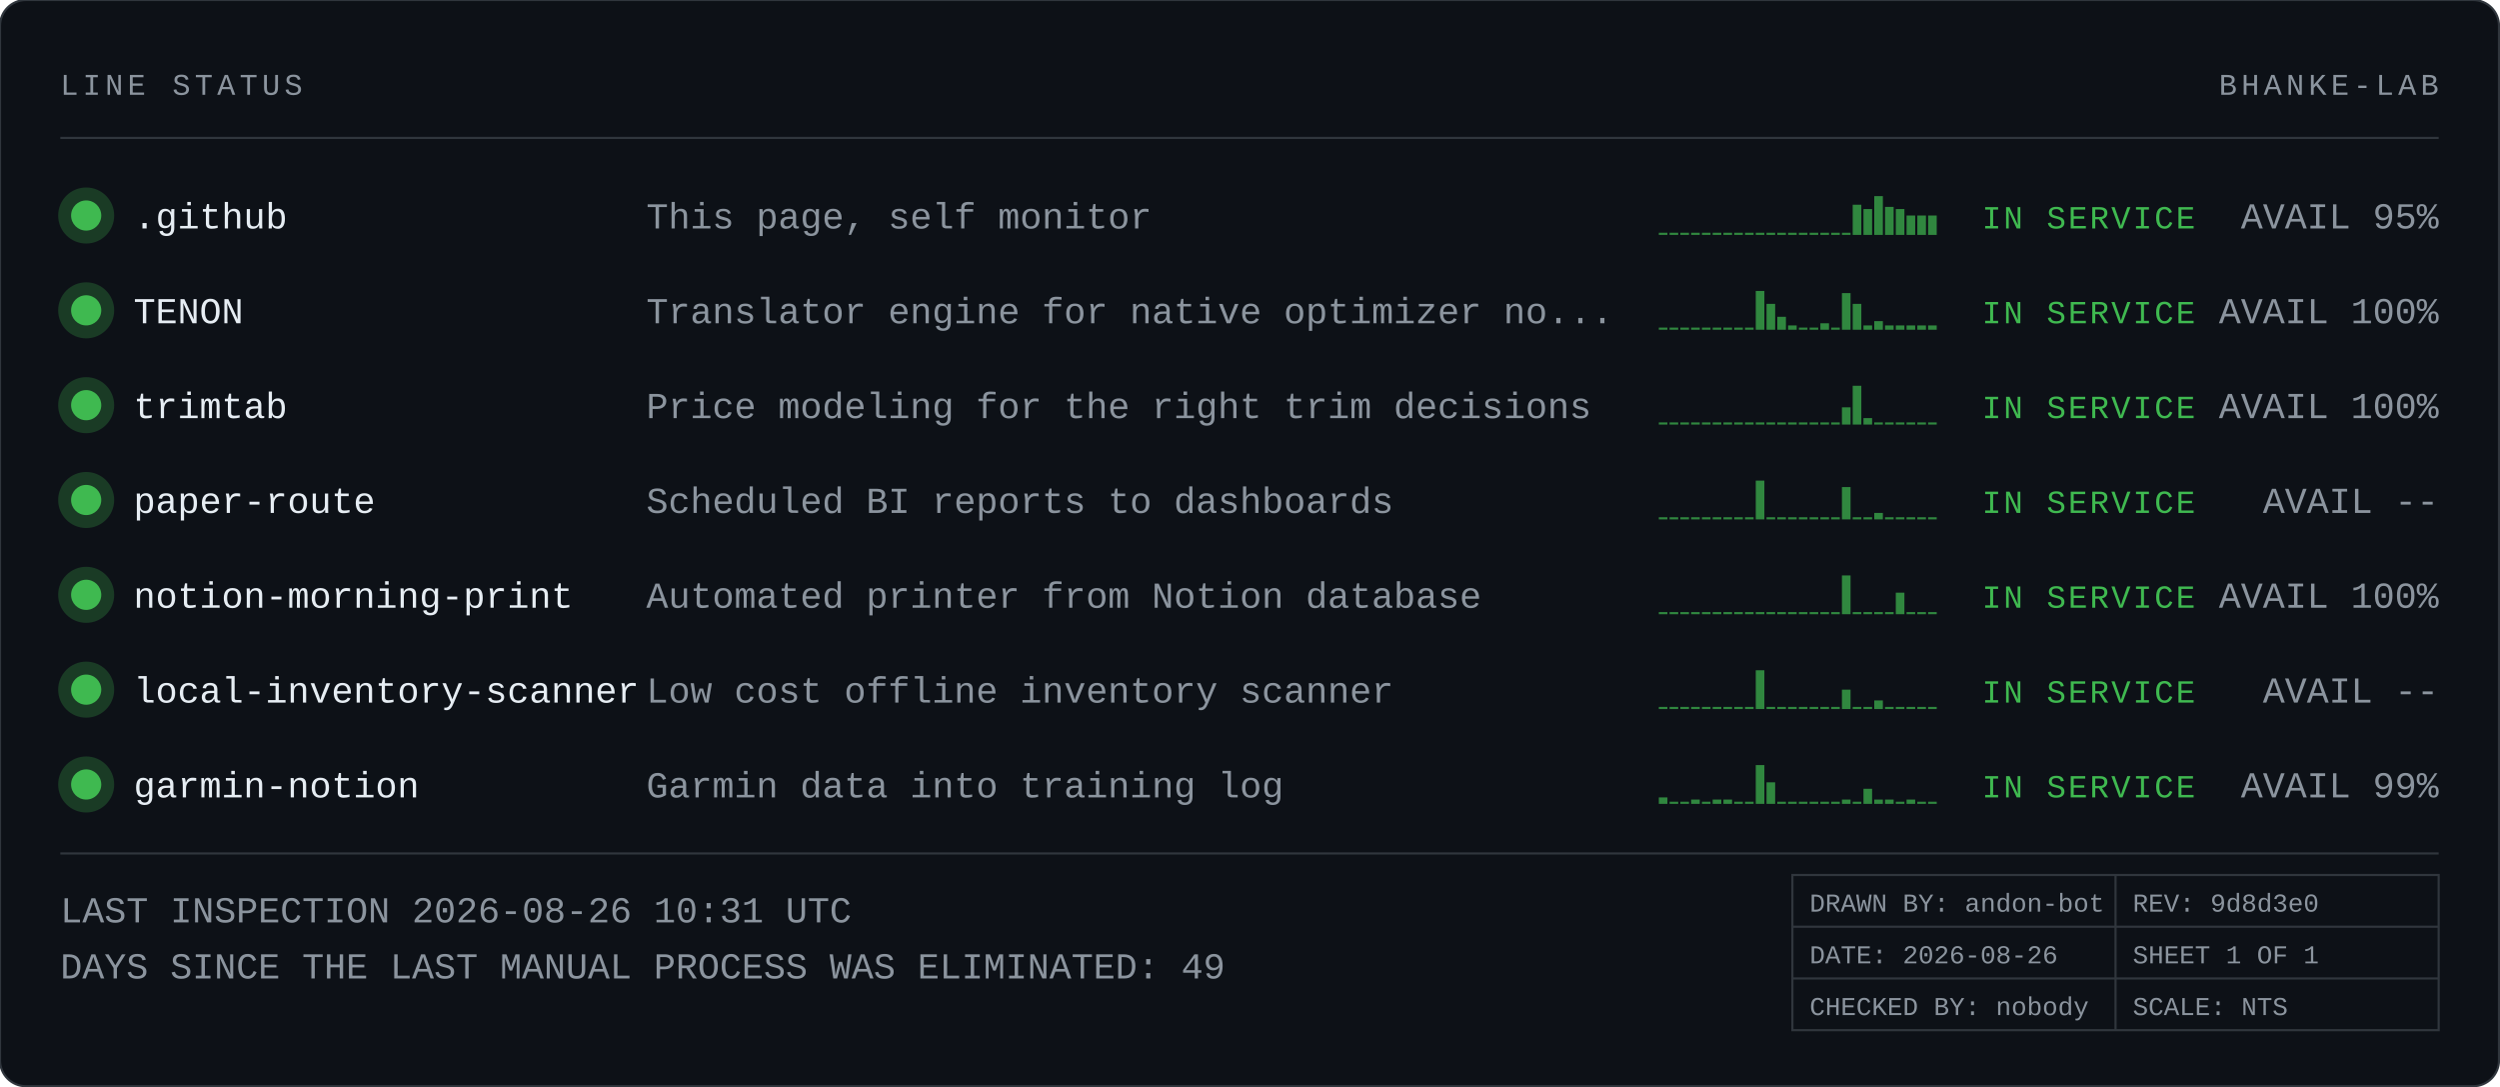
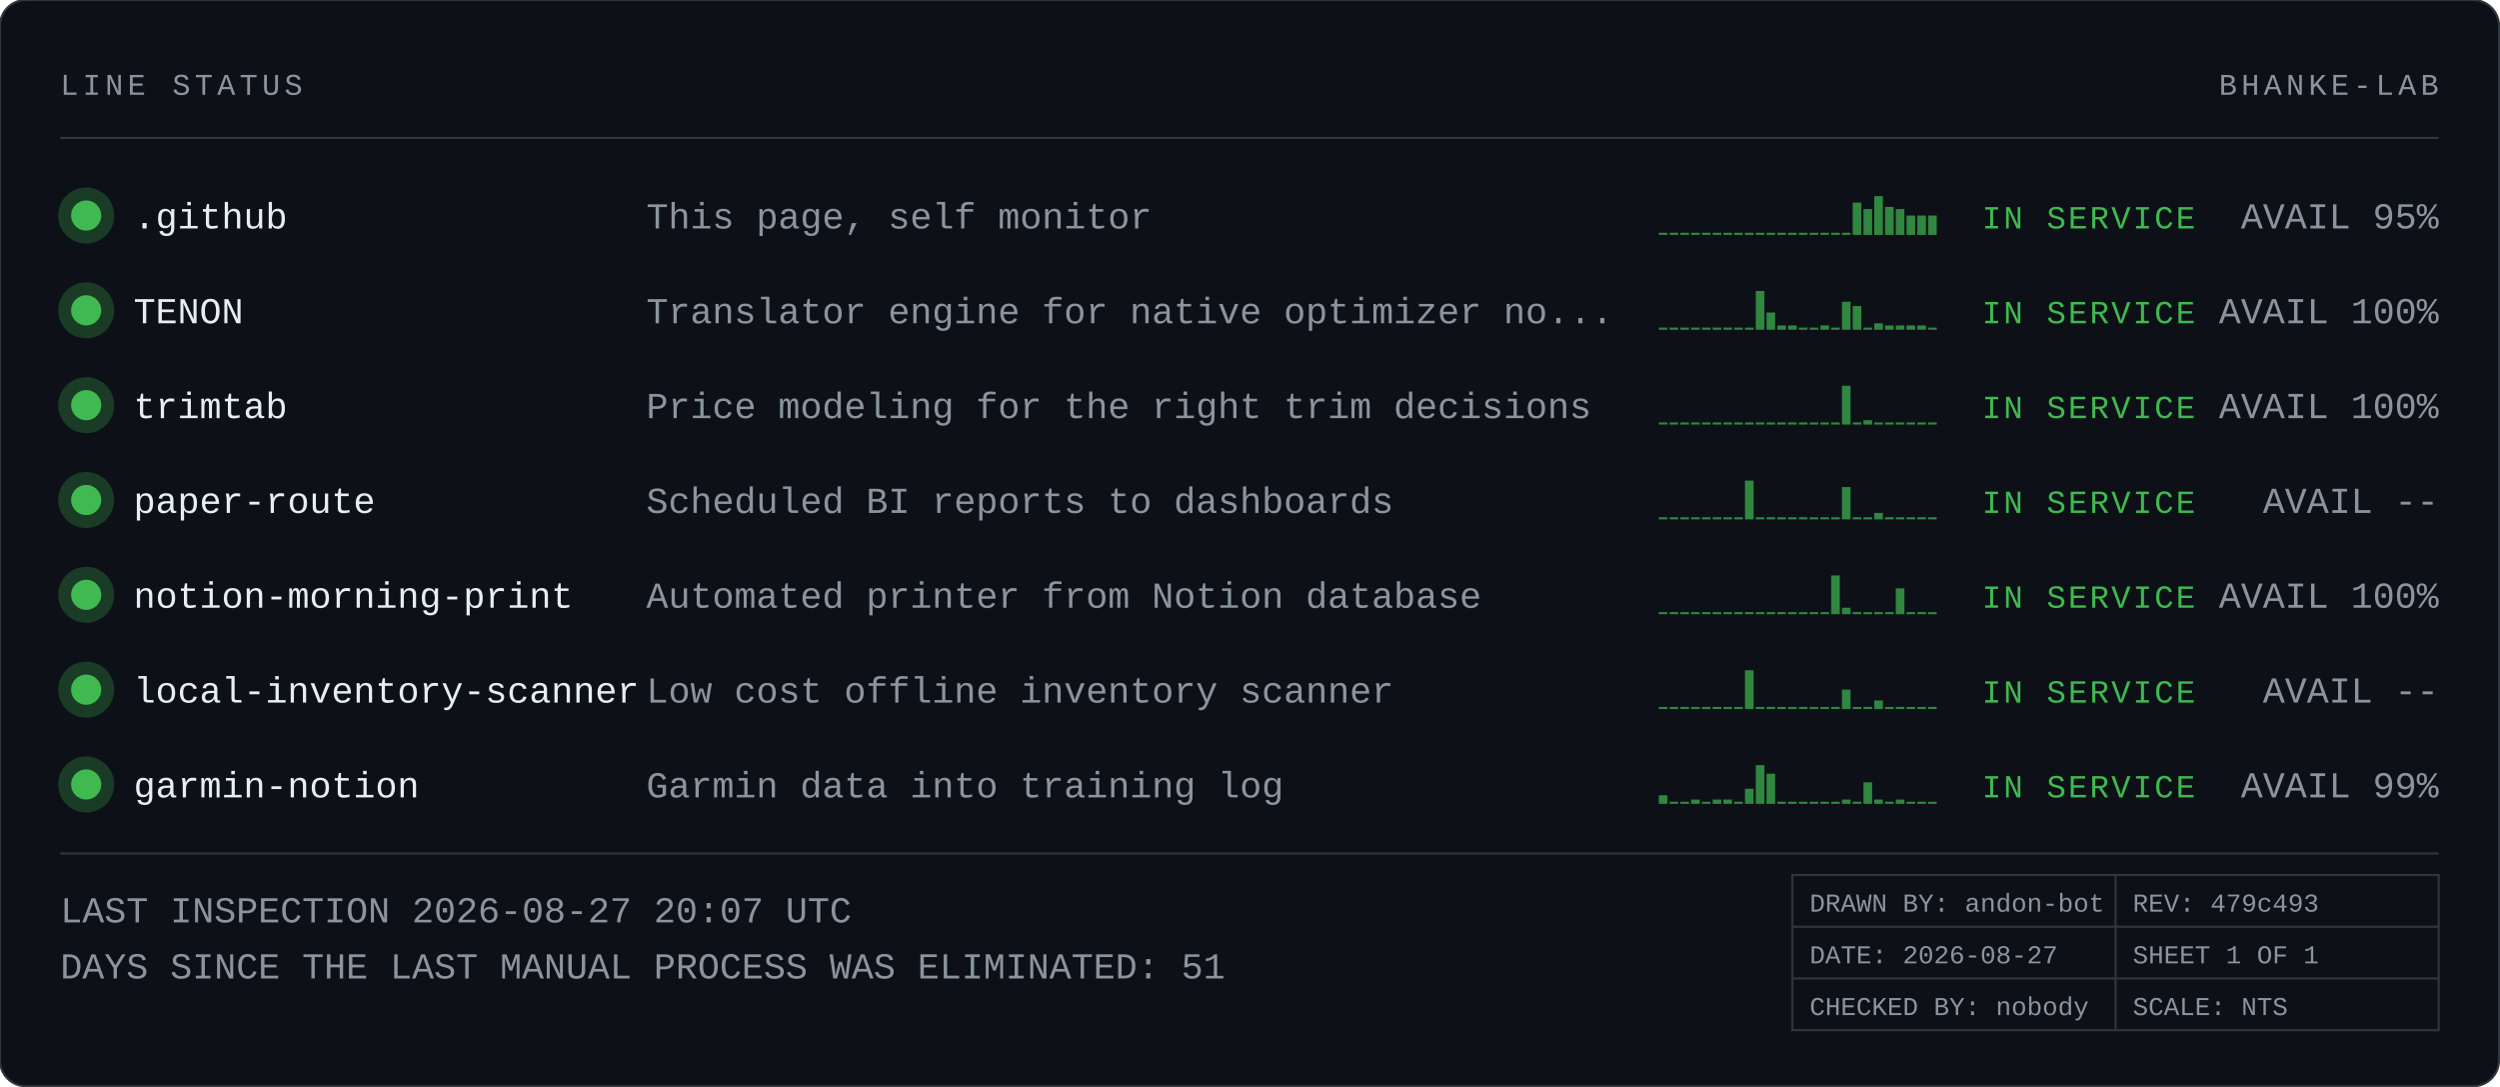
<svg xmlns="http://www.w3.org/2000/svg" width="1160" height="504" viewBox="0 0 1160 504" role="img" aria-label="Andon board">
  <style>
text { font-family: Consolas, 'Courier New', monospace; font-size: 17px; }
.hd { fill: #8b949e; font-size: 14px; letter-spacing: 2px; }
.name { fill: #e6edf3; }
.dim { fill: #8b949e; }
.st { font-size: 15px; letter-spacing: 1px; }
.tb { fill: #8b949e; font-size: 12px; }
</style>
  <rect x="0" y="0" width="1160" height="504" rx="12" fill="#0d1117" stroke="#30363d" />
  <text x="28" y="44" class="hd">LINE STATUS</text>
  <text x="1132" y="44" class="hd" text-anchor="end">BHANKE-LAB</text>
  <line x1="28" y1="64" x2="1132" y2="64" stroke="#30363d" />
  <circle cx="40" cy="100" r="13" fill="#3fb950" opacity="0.25" />
  <circle cx="40" cy="100" r="7" fill="#3fb950" />
  <text x="62" y="106" class="name">.github</text>
  <text x="300" y="106" class="dim">This page, self monitor</text>
  <rect x="770" y="108" width="4" height="1" fill="#3fb950" opacity="0.7" />
  <rect x="775" y="108" width="4" height="1" fill="#3fb950" opacity="0.7" />
  <rect x="780" y="108" width="4" height="1" fill="#3fb950" opacity="0.7" />
  <rect x="785" y="108" width="4" height="1" fill="#3fb950" opacity="0.7" />
  <rect x="790" y="108" width="4" height="1" fill="#3fb950" opacity="0.7" />
  <rect x="795" y="108" width="4" height="1" fill="#3fb950" opacity="0.7" />
  <rect x="800" y="108" width="4" height="1" fill="#3fb950" opacity="0.7" />
  <rect x="805" y="108" width="4" height="1" fill="#3fb950" opacity="0.7" />
  <rect x="810" y="108" width="4" height="1" fill="#3fb950" opacity="0.7" />
  <rect x="815" y="108" width="4" height="1" fill="#3fb950" opacity="0.7" />
  <rect x="820" y="108" width="4" height="1" fill="#3fb950" opacity="0.7" />
  <rect x="825" y="108" width="4" height="1" fill="#3fb950" opacity="0.7" />
  <rect x="830" y="108" width="4" height="1" fill="#3fb950" opacity="0.7" />
  <rect x="835" y="108" width="4" height="1" fill="#3fb950" opacity="0.7" />
  <rect x="840" y="108" width="4" height="1" fill="#3fb950" opacity="0.7" />
  <rect x="845" y="108" width="4" height="1" fill="#3fb950" opacity="0.7" />
  <rect x="850" y="108" width="4" height="1" fill="#3fb950" opacity="0.7" />
  <rect x="855" y="108" width="4" height="1" fill="#3fb950" opacity="0.7" />
-   <rect x="860" y="95" width="4" height="14" fill="#3fb950" opacity="0.7" />
+   <rect x="860" y="94" width="4" height="15" fill="#3fb950" opacity="0.7" />
  <rect x="865" y="97" width="4" height="12" fill="#3fb950" opacity="0.7" />
  <rect x="870" y="91" width="4" height="18" fill="#3fb950" opacity="0.7" />
  <rect x="875" y="96" width="4" height="13" fill="#3fb950" opacity="0.7" />
  <rect x="880" y="97" width="4" height="12" fill="#3fb950" opacity="0.7" />
  <rect x="885" y="100" width="4" height="9" fill="#3fb950" opacity="0.7" />
  <rect x="890" y="100" width="4" height="9" fill="#3fb950" opacity="0.7" />
  <rect x="895" y="100" width="4" height="9" fill="#3fb950" opacity="0.7" />
  <text x="920" y="106" class="st" fill="#3fb950">IN SERVICE</text>
  <text x="1132" y="106" class="dim" text-anchor="end">AVAIL 95%</text>
  <circle cx="40" cy="144" r="13" fill="#3fb950" opacity="0.25" />
  <circle cx="40" cy="144" r="7" fill="#3fb950" />
  <text x="62" y="150" class="name">TENON</text>
  <text x="300" y="150" class="dim">Translator engine for native optimizer no...</text>
  <rect x="770" y="152" width="4" height="1" fill="#3fb950" opacity="0.7" />
  <rect x="775" y="152" width="4" height="1" fill="#3fb950" opacity="0.7" />
  <rect x="780" y="152" width="4" height="1" fill="#3fb950" opacity="0.7" />
  <rect x="785" y="152" width="4" height="1" fill="#3fb950" opacity="0.7" />
  <rect x="790" y="152" width="4" height="1" fill="#3fb950" opacity="0.7" />
  <rect x="795" y="152" width="4" height="1" fill="#3fb950" opacity="0.7" />
  <rect x="800" y="152" width="4" height="1" fill="#3fb950" opacity="0.7" />
  <rect x="805" y="152" width="4" height="1" fill="#3fb950" opacity="0.7" />
  <rect x="810" y="152" width="4" height="1" fill="#3fb950" opacity="0.7" />
  <rect x="815" y="135" width="4" height="18" fill="#3fb950" opacity="0.7" />
-   <rect x="820" y="141" width="4" height="12" fill="#3fb950" opacity="0.7" />
-   <rect x="825" y="147" width="4" height="6" fill="#3fb950" opacity="0.7" />
+   <rect x="820" y="145" width="4" height="8" fill="#3fb950" opacity="0.7" />
+   <rect x="825" y="151" width="4" height="2" fill="#3fb950" opacity="0.7" />
  <rect x="830" y="151" width="4" height="2" fill="#3fb950" opacity="0.7" />
  <rect x="835" y="152" width="4" height="1" fill="#3fb950" opacity="0.7" />
  <rect x="840" y="152" width="4" height="1" fill="#3fb950" opacity="0.7" />
-   <rect x="845" y="150" width="4" height="3" fill="#3fb950" opacity="0.7" />
+   <rect x="845" y="151" width="4" height="2" fill="#3fb950" opacity="0.7" />
  <rect x="850" y="152" width="4" height="1" fill="#3fb950" opacity="0.7" />
-   <rect x="855" y="136" width="4" height="17" fill="#3fb950" opacity="0.7" />
-   <rect x="860" y="141" width="4" height="12" fill="#3fb950" opacity="0.7" />
-   <rect x="865" y="151" width="4" height="2" fill="#3fb950" opacity="0.7" />
-   <rect x="870" y="149" width="4" height="4" fill="#3fb950" opacity="0.7" />
+   <rect x="855" y="140" width="4" height="13" fill="#3fb950" opacity="0.7" />
+   <rect x="860" y="142" width="4" height="11" fill="#3fb950" opacity="0.7" />
+   <rect x="865" y="152" width="4" height="1" fill="#3fb950" opacity="0.7" />
+   <rect x="870" y="150" width="4" height="3" fill="#3fb950" opacity="0.7" />
  <rect x="875" y="151" width="4" height="2" fill="#3fb950" opacity="0.7" />
  <rect x="880" y="151" width="4" height="2" fill="#3fb950" opacity="0.7" />
  <rect x="885" y="151" width="4" height="2" fill="#3fb950" opacity="0.7" />
  <rect x="890" y="151" width="4" height="2" fill="#3fb950" opacity="0.7" />
-   <rect x="895" y="151" width="4" height="2" fill="#3fb950" opacity="0.7" />
+   <rect x="895" y="152" width="4" height="1" fill="#3fb950" opacity="0.7" />
  <text x="920" y="150" class="st" fill="#3fb950">IN SERVICE</text>
  <text x="1132" y="150" class="dim" text-anchor="end">AVAIL 100%</text>
  <circle cx="40" cy="188" r="13" fill="#3fb950" opacity="0.25" />
  <circle cx="40" cy="188" r="7" fill="#3fb950" />
  <text x="62" y="194" class="name">trimtab</text>
  <text x="300" y="194" class="dim">Price modeling for the right trim decisions</text>
  <rect x="770" y="196" width="4" height="1" fill="#3fb950" opacity="0.7" />
  <rect x="775" y="196" width="4" height="1" fill="#3fb950" opacity="0.7" />
  <rect x="780" y="196" width="4" height="1" fill="#3fb950" opacity="0.7" />
  <rect x="785" y="196" width="4" height="1" fill="#3fb950" opacity="0.7" />
  <rect x="790" y="196" width="4" height="1" fill="#3fb950" opacity="0.7" />
  <rect x="795" y="196" width="4" height="1" fill="#3fb950" opacity="0.7" />
  <rect x="800" y="196" width="4" height="1" fill="#3fb950" opacity="0.7" />
  <rect x="805" y="196" width="4" height="1" fill="#3fb950" opacity="0.7" />
  <rect x="810" y="196" width="4" height="1" fill="#3fb950" opacity="0.7" />
  <rect x="815" y="196" width="4" height="1" fill="#3fb950" opacity="0.7" />
  <rect x="820" y="196" width="4" height="1" fill="#3fb950" opacity="0.7" />
  <rect x="825" y="196" width="4" height="1" fill="#3fb950" opacity="0.7" />
  <rect x="830" y="196" width="4" height="1" fill="#3fb950" opacity="0.7" />
  <rect x="835" y="196" width="4" height="1" fill="#3fb950" opacity="0.7" />
  <rect x="840" y="196" width="4" height="1" fill="#3fb950" opacity="0.7" />
  <rect x="845" y="196" width="4" height="1" fill="#3fb950" opacity="0.7" />
  <rect x="850" y="196" width="4" height="1" fill="#3fb950" opacity="0.7" />
-   <rect x="855" y="189" width="4" height="8" fill="#3fb950" opacity="0.7" />
-   <rect x="860" y="179" width="4" height="18" fill="#3fb950" opacity="0.7" />
-   <rect x="865" y="194" width="4" height="3" fill="#3fb950" opacity="0.7" />
+   <rect x="855" y="179" width="4" height="18" fill="#3fb950" opacity="0.7" />
+   <rect x="860" y="196" width="4" height="1" fill="#3fb950" opacity="0.7" />
+   <rect x="865" y="195" width="4" height="2" fill="#3fb950" opacity="0.7" />
  <rect x="870" y="196" width="4" height="1" fill="#3fb950" opacity="0.7" />
  <rect x="875" y="196" width="4" height="1" fill="#3fb950" opacity="0.7" />
  <rect x="880" y="196" width="4" height="1" fill="#3fb950" opacity="0.7" />
  <rect x="885" y="196" width="4" height="1" fill="#3fb950" opacity="0.7" />
  <rect x="890" y="196" width="4" height="1" fill="#3fb950" opacity="0.7" />
  <rect x="895" y="196" width="4" height="1" fill="#3fb950" opacity="0.7" />
  <text x="920" y="194" class="st" fill="#3fb950">IN SERVICE</text>
  <text x="1132" y="194" class="dim" text-anchor="end">AVAIL 100%</text>
  <circle cx="40" cy="232" r="13" fill="#3fb950" opacity="0.25" />
  <circle cx="40" cy="232" r="7" fill="#3fb950" />
  <text x="62" y="238" class="name">paper-route</text>
  <text x="300" y="238" class="dim">Scheduled BI reports to dashboards</text>
  <rect x="770" y="240" width="4" height="1" fill="#3fb950" opacity="0.7" />
  <rect x="775" y="240" width="4" height="1" fill="#3fb950" opacity="0.7" />
  <rect x="780" y="240" width="4" height="1" fill="#3fb950" opacity="0.7" />
  <rect x="785" y="240" width="4" height="1" fill="#3fb950" opacity="0.7" />
  <rect x="790" y="240" width="4" height="1" fill="#3fb950" opacity="0.7" />
  <rect x="795" y="240" width="4" height="1" fill="#3fb950" opacity="0.7" />
  <rect x="800" y="240" width="4" height="1" fill="#3fb950" opacity="0.7" />
  <rect x="805" y="240" width="4" height="1" fill="#3fb950" opacity="0.7" />
-   <rect x="810" y="240" width="4" height="1" fill="#3fb950" opacity="0.7" />
-   <rect x="815" y="223" width="4" height="18" fill="#3fb950" opacity="0.7" />
+   <rect x="810" y="223" width="4" height="18" fill="#3fb950" opacity="0.7" />
+   <rect x="815" y="240" width="4" height="1" fill="#3fb950" opacity="0.7" />
  <rect x="820" y="240" width="4" height="1" fill="#3fb950" opacity="0.7" />
  <rect x="825" y="240" width="4" height="1" fill="#3fb950" opacity="0.7" />
  <rect x="830" y="240" width="4" height="1" fill="#3fb950" opacity="0.7" />
  <rect x="835" y="240" width="4" height="1" fill="#3fb950" opacity="0.7" />
  <rect x="840" y="240" width="4" height="1" fill="#3fb950" opacity="0.7" />
  <rect x="845" y="240" width="4" height="1" fill="#3fb950" opacity="0.7" />
  <rect x="850" y="240" width="4" height="1" fill="#3fb950" opacity="0.7" />
  <rect x="855" y="226" width="4" height="15" fill="#3fb950" opacity="0.7" />
  <rect x="860" y="240" width="4" height="1" fill="#3fb950" opacity="0.7" />
  <rect x="865" y="240" width="4" height="1" fill="#3fb950" opacity="0.7" />
  <rect x="870" y="238" width="4" height="3" fill="#3fb950" opacity="0.7" />
  <rect x="875" y="240" width="4" height="1" fill="#3fb950" opacity="0.7" />
  <rect x="880" y="240" width="4" height="1" fill="#3fb950" opacity="0.7" />
  <rect x="885" y="240" width="4" height="1" fill="#3fb950" opacity="0.7" />
  <rect x="890" y="240" width="4" height="1" fill="#3fb950" opacity="0.7" />
  <rect x="895" y="240" width="4" height="1" fill="#3fb950" opacity="0.7" />
  <text x="920" y="238" class="st" fill="#3fb950">IN SERVICE</text>
  <text x="1132" y="238" class="dim" text-anchor="end">AVAIL --</text>
  <circle cx="40" cy="276" r="13" fill="#3fb950" opacity="0.25" />
  <circle cx="40" cy="276" r="7" fill="#3fb950" />
  <text x="62" y="282" class="name">notion-morning-print</text>
  <text x="300" y="282" class="dim">Automated printer from Notion database</text>
  <rect x="770" y="284" width="4" height="1" fill="#3fb950" opacity="0.7" />
  <rect x="775" y="284" width="4" height="1" fill="#3fb950" opacity="0.7" />
  <rect x="780" y="284" width="4" height="1" fill="#3fb950" opacity="0.7" />
  <rect x="785" y="284" width="4" height="1" fill="#3fb950" opacity="0.7" />
  <rect x="790" y="284" width="4" height="1" fill="#3fb950" opacity="0.7" />
  <rect x="795" y="284" width="4" height="1" fill="#3fb950" opacity="0.7" />
  <rect x="800" y="284" width="4" height="1" fill="#3fb950" opacity="0.7" />
  <rect x="805" y="284" width="4" height="1" fill="#3fb950" opacity="0.7" />
  <rect x="810" y="284" width="4" height="1" fill="#3fb950" opacity="0.7" />
  <rect x="815" y="284" width="4" height="1" fill="#3fb950" opacity="0.7" />
  <rect x="820" y="284" width="4" height="1" fill="#3fb950" opacity="0.7" />
  <rect x="825" y="284" width="4" height="1" fill="#3fb950" opacity="0.7" />
  <rect x="830" y="284" width="4" height="1" fill="#3fb950" opacity="0.7" />
  <rect x="835" y="284" width="4" height="1" fill="#3fb950" opacity="0.7" />
  <rect x="840" y="284" width="4" height="1" fill="#3fb950" opacity="0.7" />
  <rect x="845" y="284" width="4" height="1" fill="#3fb950" opacity="0.7" />
-   <rect x="850" y="284" width="4" height="1" fill="#3fb950" opacity="0.7" />
-   <rect x="855" y="267" width="4" height="18" fill="#3fb950" opacity="0.7" />
+   <rect x="850" y="267" width="4" height="18" fill="#3fb950" opacity="0.7" />
+   <rect x="855" y="282" width="4" height="3" fill="#3fb950" opacity="0.7" />
  <rect x="860" y="284" width="4" height="1" fill="#3fb950" opacity="0.7" />
  <rect x="865" y="284" width="4" height="1" fill="#3fb950" opacity="0.7" />
  <rect x="870" y="284" width="4" height="1" fill="#3fb950" opacity="0.7" />
  <rect x="875" y="284" width="4" height="1" fill="#3fb950" opacity="0.7" />
-   <rect x="880" y="275" width="4" height="10" fill="#3fb950" opacity="0.7" />
+   <rect x="880" y="273" width="4" height="12" fill="#3fb950" opacity="0.7" />
  <rect x="885" y="284" width="4" height="1" fill="#3fb950" opacity="0.7" />
  <rect x="890" y="284" width="4" height="1" fill="#3fb950" opacity="0.7" />
  <rect x="895" y="284" width="4" height="1" fill="#3fb950" opacity="0.7" />
  <text x="920" y="282" class="st" fill="#3fb950">IN SERVICE</text>
  <text x="1132" y="282" class="dim" text-anchor="end">AVAIL 100%</text>
  <circle cx="40" cy="320" r="13" fill="#3fb950" opacity="0.25" />
  <circle cx="40" cy="320" r="7" fill="#3fb950" />
  <text x="62" y="326" class="name">local-inventory-scanner</text>
  <text x="300" y="326" class="dim">Low cost offline inventory scanner</text>
  <rect x="770" y="328" width="4" height="1" fill="#3fb950" opacity="0.7" />
  <rect x="775" y="328" width="4" height="1" fill="#3fb950" opacity="0.7" />
  <rect x="780" y="328" width="4" height="1" fill="#3fb950" opacity="0.7" />
  <rect x="785" y="328" width="4" height="1" fill="#3fb950" opacity="0.7" />
  <rect x="790" y="328" width="4" height="1" fill="#3fb950" opacity="0.7" />
  <rect x="795" y="328" width="4" height="1" fill="#3fb950" opacity="0.7" />
  <rect x="800" y="328" width="4" height="1" fill="#3fb950" opacity="0.7" />
  <rect x="805" y="328" width="4" height="1" fill="#3fb950" opacity="0.7" />
-   <rect x="810" y="328" width="4" height="1" fill="#3fb950" opacity="0.7" />
-   <rect x="815" y="311" width="4" height="18" fill="#3fb950" opacity="0.7" />
+   <rect x="810" y="311" width="4" height="18" fill="#3fb950" opacity="0.7" />
+   <rect x="815" y="328" width="4" height="1" fill="#3fb950" opacity="0.7" />
  <rect x="820" y="328" width="4" height="1" fill="#3fb950" opacity="0.7" />
  <rect x="825" y="328" width="4" height="1" fill="#3fb950" opacity="0.7" />
  <rect x="830" y="328" width="4" height="1" fill="#3fb950" opacity="0.7" />
  <rect x="835" y="328" width="4" height="1" fill="#3fb950" opacity="0.7" />
  <rect x="840" y="328" width="4" height="1" fill="#3fb950" opacity="0.7" />
  <rect x="845" y="328" width="4" height="1" fill="#3fb950" opacity="0.7" />
  <rect x="850" y="328" width="4" height="1" fill="#3fb950" opacity="0.7" />
  <rect x="855" y="320" width="4" height="9" fill="#3fb950" opacity="0.7" />
  <rect x="860" y="328" width="4" height="1" fill="#3fb950" opacity="0.7" />
  <rect x="865" y="328" width="4" height="1" fill="#3fb950" opacity="0.7" />
  <rect x="870" y="325" width="4" height="4" fill="#3fb950" opacity="0.7" />
  <rect x="875" y="328" width="4" height="1" fill="#3fb950" opacity="0.7" />
  <rect x="880" y="328" width="4" height="1" fill="#3fb950" opacity="0.7" />
  <rect x="885" y="328" width="4" height="1" fill="#3fb950" opacity="0.7" />
  <rect x="890" y="328" width="4" height="1" fill="#3fb950" opacity="0.7" />
  <rect x="895" y="328" width="4" height="1" fill="#3fb950" opacity="0.7" />
  <text x="920" y="326" class="st" fill="#3fb950">IN SERVICE</text>
  <text x="1132" y="326" class="dim" text-anchor="end">AVAIL --</text>
  <circle cx="40" cy="364" r="13" fill="#3fb950" opacity="0.25" />
  <circle cx="40" cy="364" r="7" fill="#3fb950" />
  <text x="62" y="370" class="name">garmin-notion</text>
  <text x="300" y="370" class="dim">Garmin data into training log</text>
-   <rect x="770" y="370" width="4" height="3" fill="#3fb950" opacity="0.7" />
+   <rect x="770" y="369" width="4" height="4" fill="#3fb950" opacity="0.7" />
  <rect x="775" y="372" width="4" height="1" fill="#3fb950" opacity="0.7" />
  <rect x="780" y="372" width="4" height="1" fill="#3fb950" opacity="0.7" />
  <rect x="785" y="371" width="4" height="2" fill="#3fb950" opacity="0.7" />
  <rect x="790" y="372" width="4" height="1" fill="#3fb950" opacity="0.7" />
  <rect x="795" y="371" width="4" height="2" fill="#3fb950" opacity="0.7" />
  <rect x="800" y="371" width="4" height="2" fill="#3fb950" opacity="0.7" />
  <rect x="805" y="372" width="4" height="1" fill="#3fb950" opacity="0.7" />
-   <rect x="810" y="372" width="4" height="1" fill="#3fb950" opacity="0.7" />
+   <rect x="810" y="366" width="4" height="7" fill="#3fb950" opacity="0.7" />
  <rect x="815" y="355" width="4" height="18" fill="#3fb950" opacity="0.7" />
-   <rect x="820" y="363" width="4" height="10" fill="#3fb950" opacity="0.7" />
+   <rect x="820" y="359" width="4" height="14" fill="#3fb950" opacity="0.7" />
  <rect x="825" y="372" width="4" height="1" fill="#3fb950" opacity="0.7" />
  <rect x="830" y="372" width="4" height="1" fill="#3fb950" opacity="0.7" />
  <rect x="835" y="372" width="4" height="1" fill="#3fb950" opacity="0.7" />
  <rect x="840" y="372" width="4" height="1" fill="#3fb950" opacity="0.7" />
  <rect x="845" y="372" width="4" height="1" fill="#3fb950" opacity="0.7" />
  <rect x="850" y="372" width="4" height="1" fill="#3fb950" opacity="0.7" />
  <rect x="855" y="371" width="4" height="2" fill="#3fb950" opacity="0.7" />
  <rect x="860" y="372" width="4" height="1" fill="#3fb950" opacity="0.7" />
-   <rect x="865" y="366" width="4" height="7" fill="#3fb950" opacity="0.7" />
+   <rect x="865" y="363" width="4" height="10" fill="#3fb950" opacity="0.7" />
  <rect x="870" y="371" width="4" height="2" fill="#3fb950" opacity="0.7" />
-   <rect x="875" y="371" width="4" height="2" fill="#3fb950" opacity="0.7" />
-   <rect x="880" y="372" width="4" height="1" fill="#3fb950" opacity="0.7" />
-   <rect x="885" y="371" width="4" height="2" fill="#3fb950" opacity="0.7" />
+   <rect x="875" y="372" width="4" height="1" fill="#3fb950" opacity="0.7" />
+   <rect x="880" y="371" width="4" height="2" fill="#3fb950" opacity="0.7" />
+   <rect x="885" y="372" width="4" height="1" fill="#3fb950" opacity="0.7" />
  <rect x="890" y="372" width="4" height="1" fill="#3fb950" opacity="0.7" />
  <rect x="895" y="372" width="4" height="1" fill="#3fb950" opacity="0.7" />
  <text x="920" y="370" class="st" fill="#3fb950">IN SERVICE</text>
  <text x="1132" y="370" class="dim" text-anchor="end">AVAIL 99%</text>
  <line x1="28" y1="396" x2="1132" y2="396" stroke="#30363d" />
-   <text x="28" y="428" class="dim">LAST INSPECTION 2026-08-26 10:31 UTC</text>
-   <text x="28" y="454" class="dim">DAYS SINCE THE LAST MANUAL PROCESS WAS ELIMINATED: 49</text>
+   <text x="28" y="428" class="dim">LAST INSPECTION 2026-08-27 20:07 UTC</text>
+   <text x="28" y="454" class="dim">DAYS SINCE THE LAST MANUAL PROCESS WAS ELIMINATED: 51</text>
  <rect x="832" y="406" width="300" height="72" fill="none" stroke="#30363d" />
  <line x1="832" y1="430" x2="1132" y2="430" stroke="#30363d" />
  <line x1="832" y1="454" x2="1132" y2="454" stroke="#30363d" />
  <line x1="982" y1="406" x2="982" y2="478" stroke="#30363d" />
  <text x="840" y="423" class="tb">DRAWN BY: andon-bot</text>
-   <text x="990" y="423" class="tb">REV: 9d8d3e0</text>
-   <text x="840" y="447" class="tb">DATE: 2026-08-26</text>
+   <text x="990" y="423" class="tb">REV: 479c493</text>
+   <text x="840" y="447" class="tb">DATE: 2026-08-27</text>
  <text x="990" y="447" class="tb">SHEET 1 OF 1</text>
  <text x="840" y="471" class="tb">CHECKED BY: nobody</text>
  <text x="990" y="471" class="tb">SCALE: NTS</text>
</svg>
